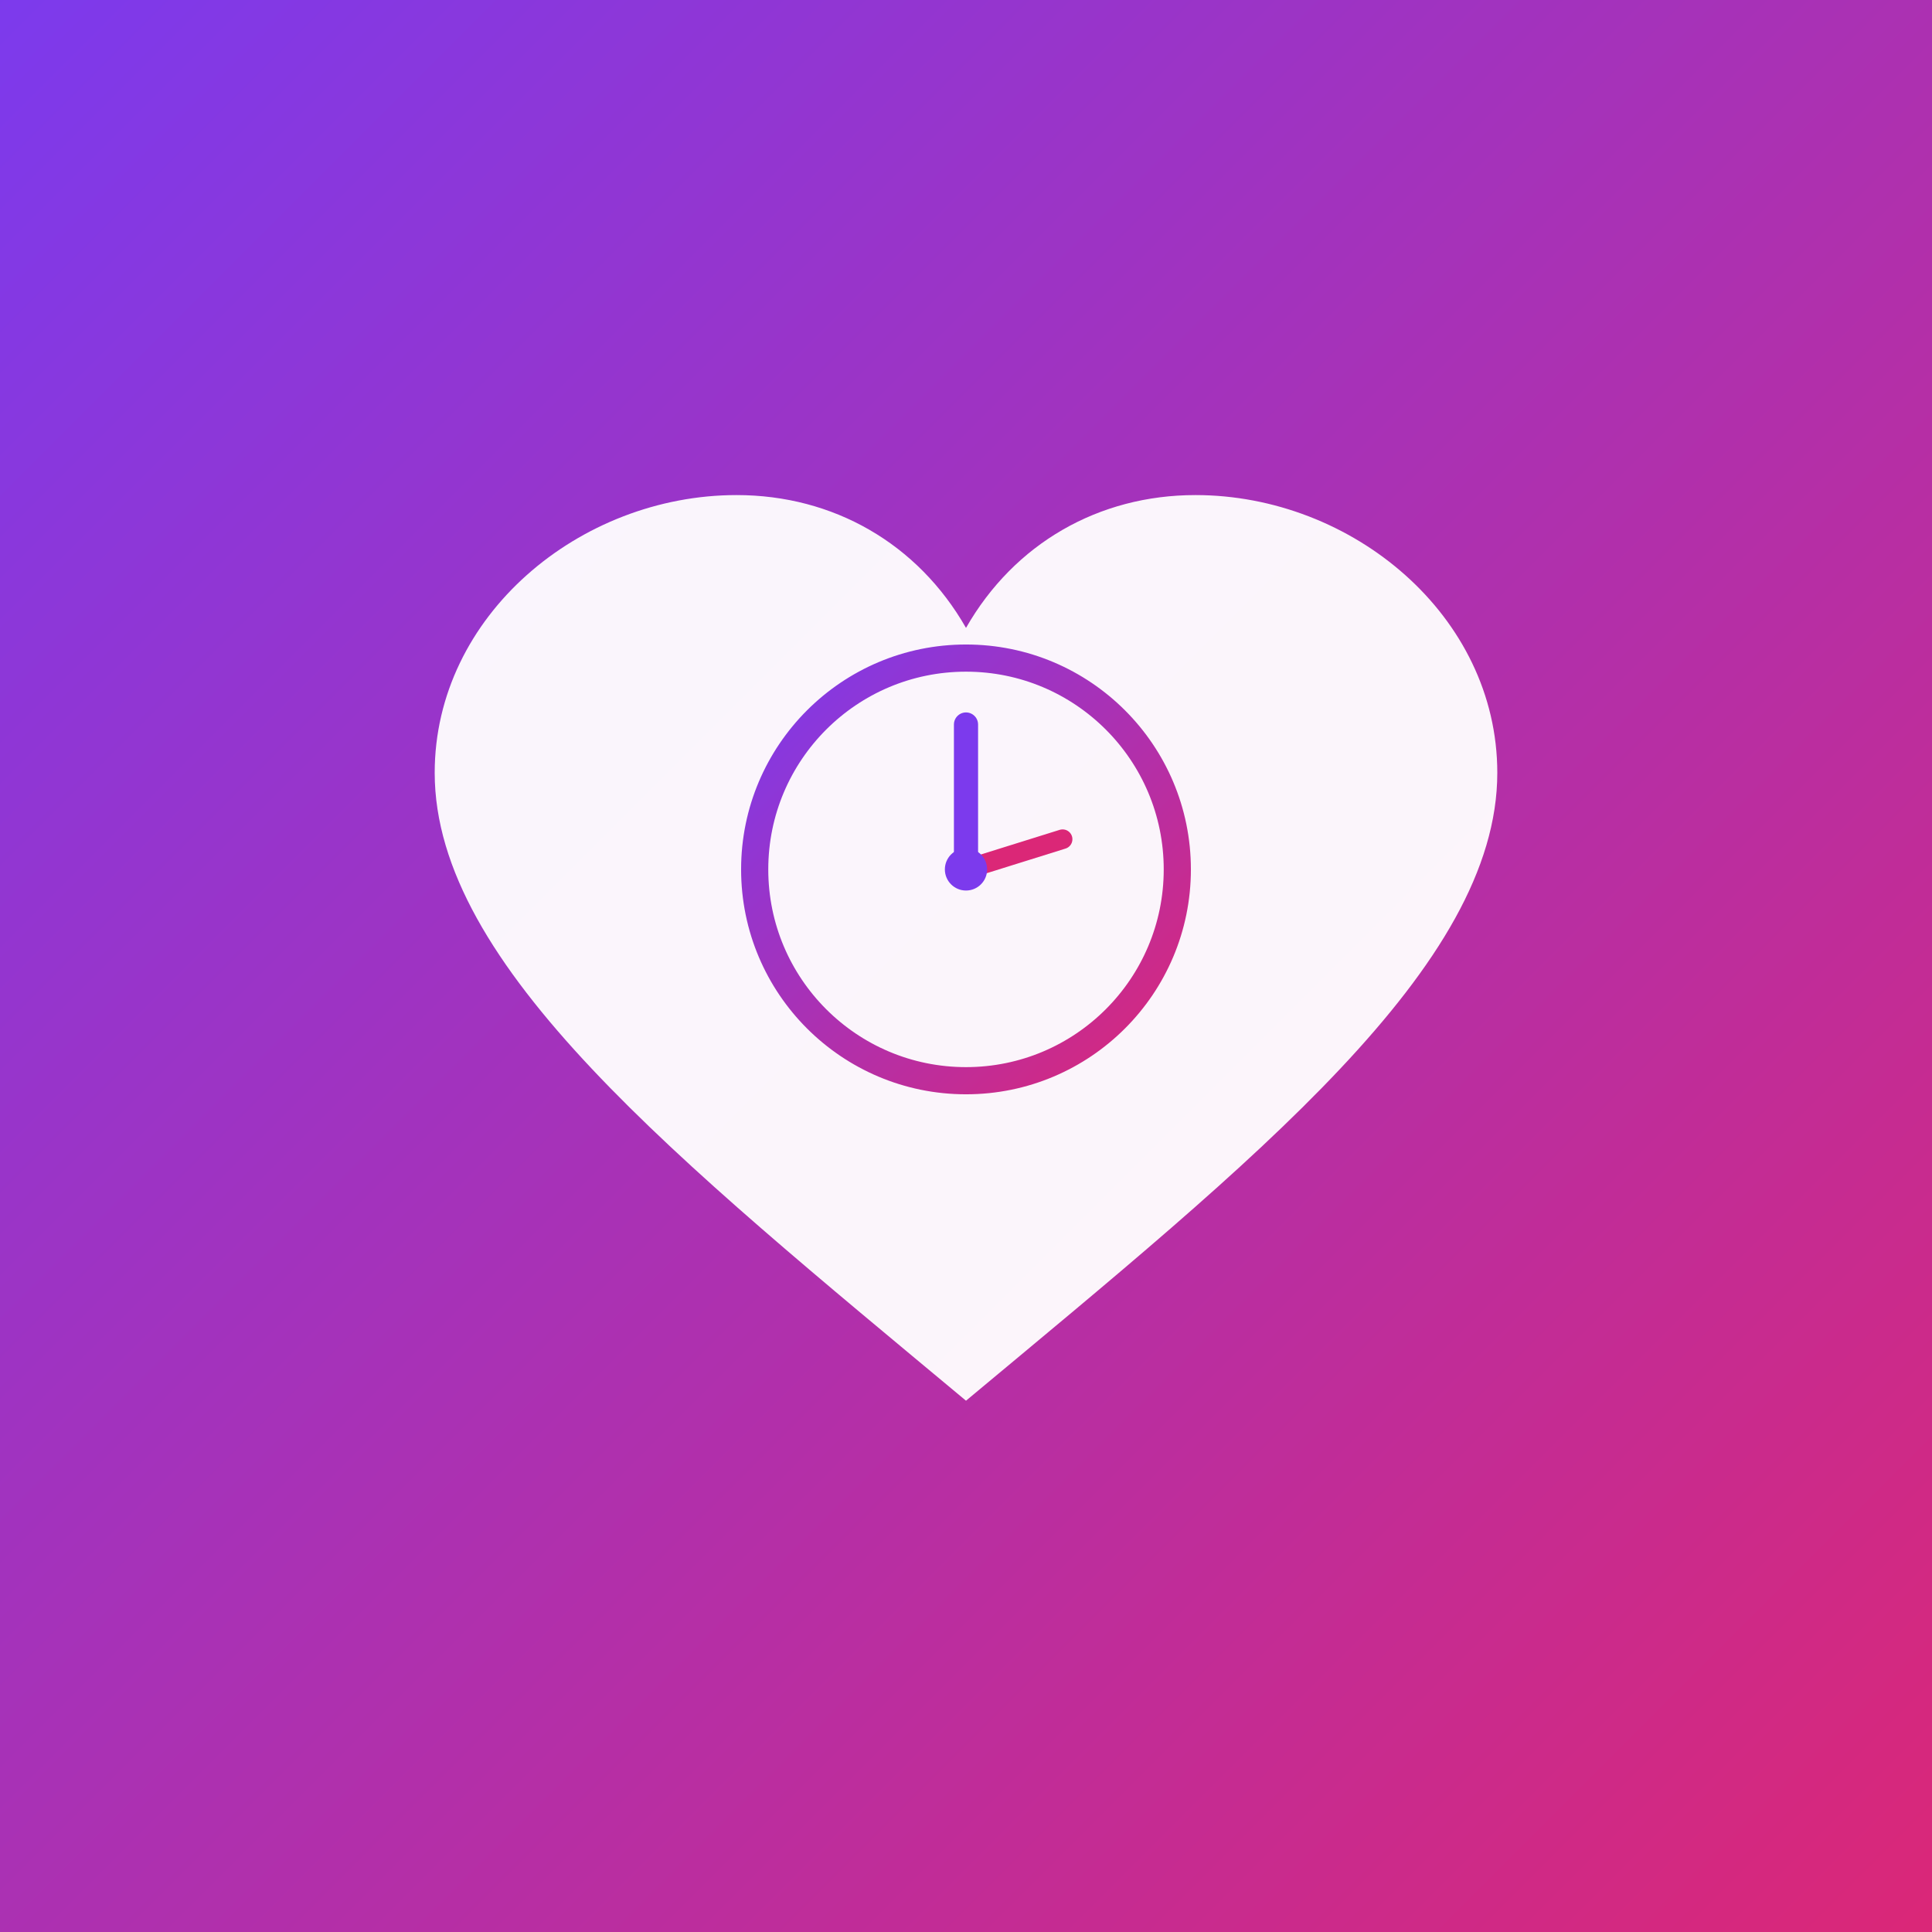
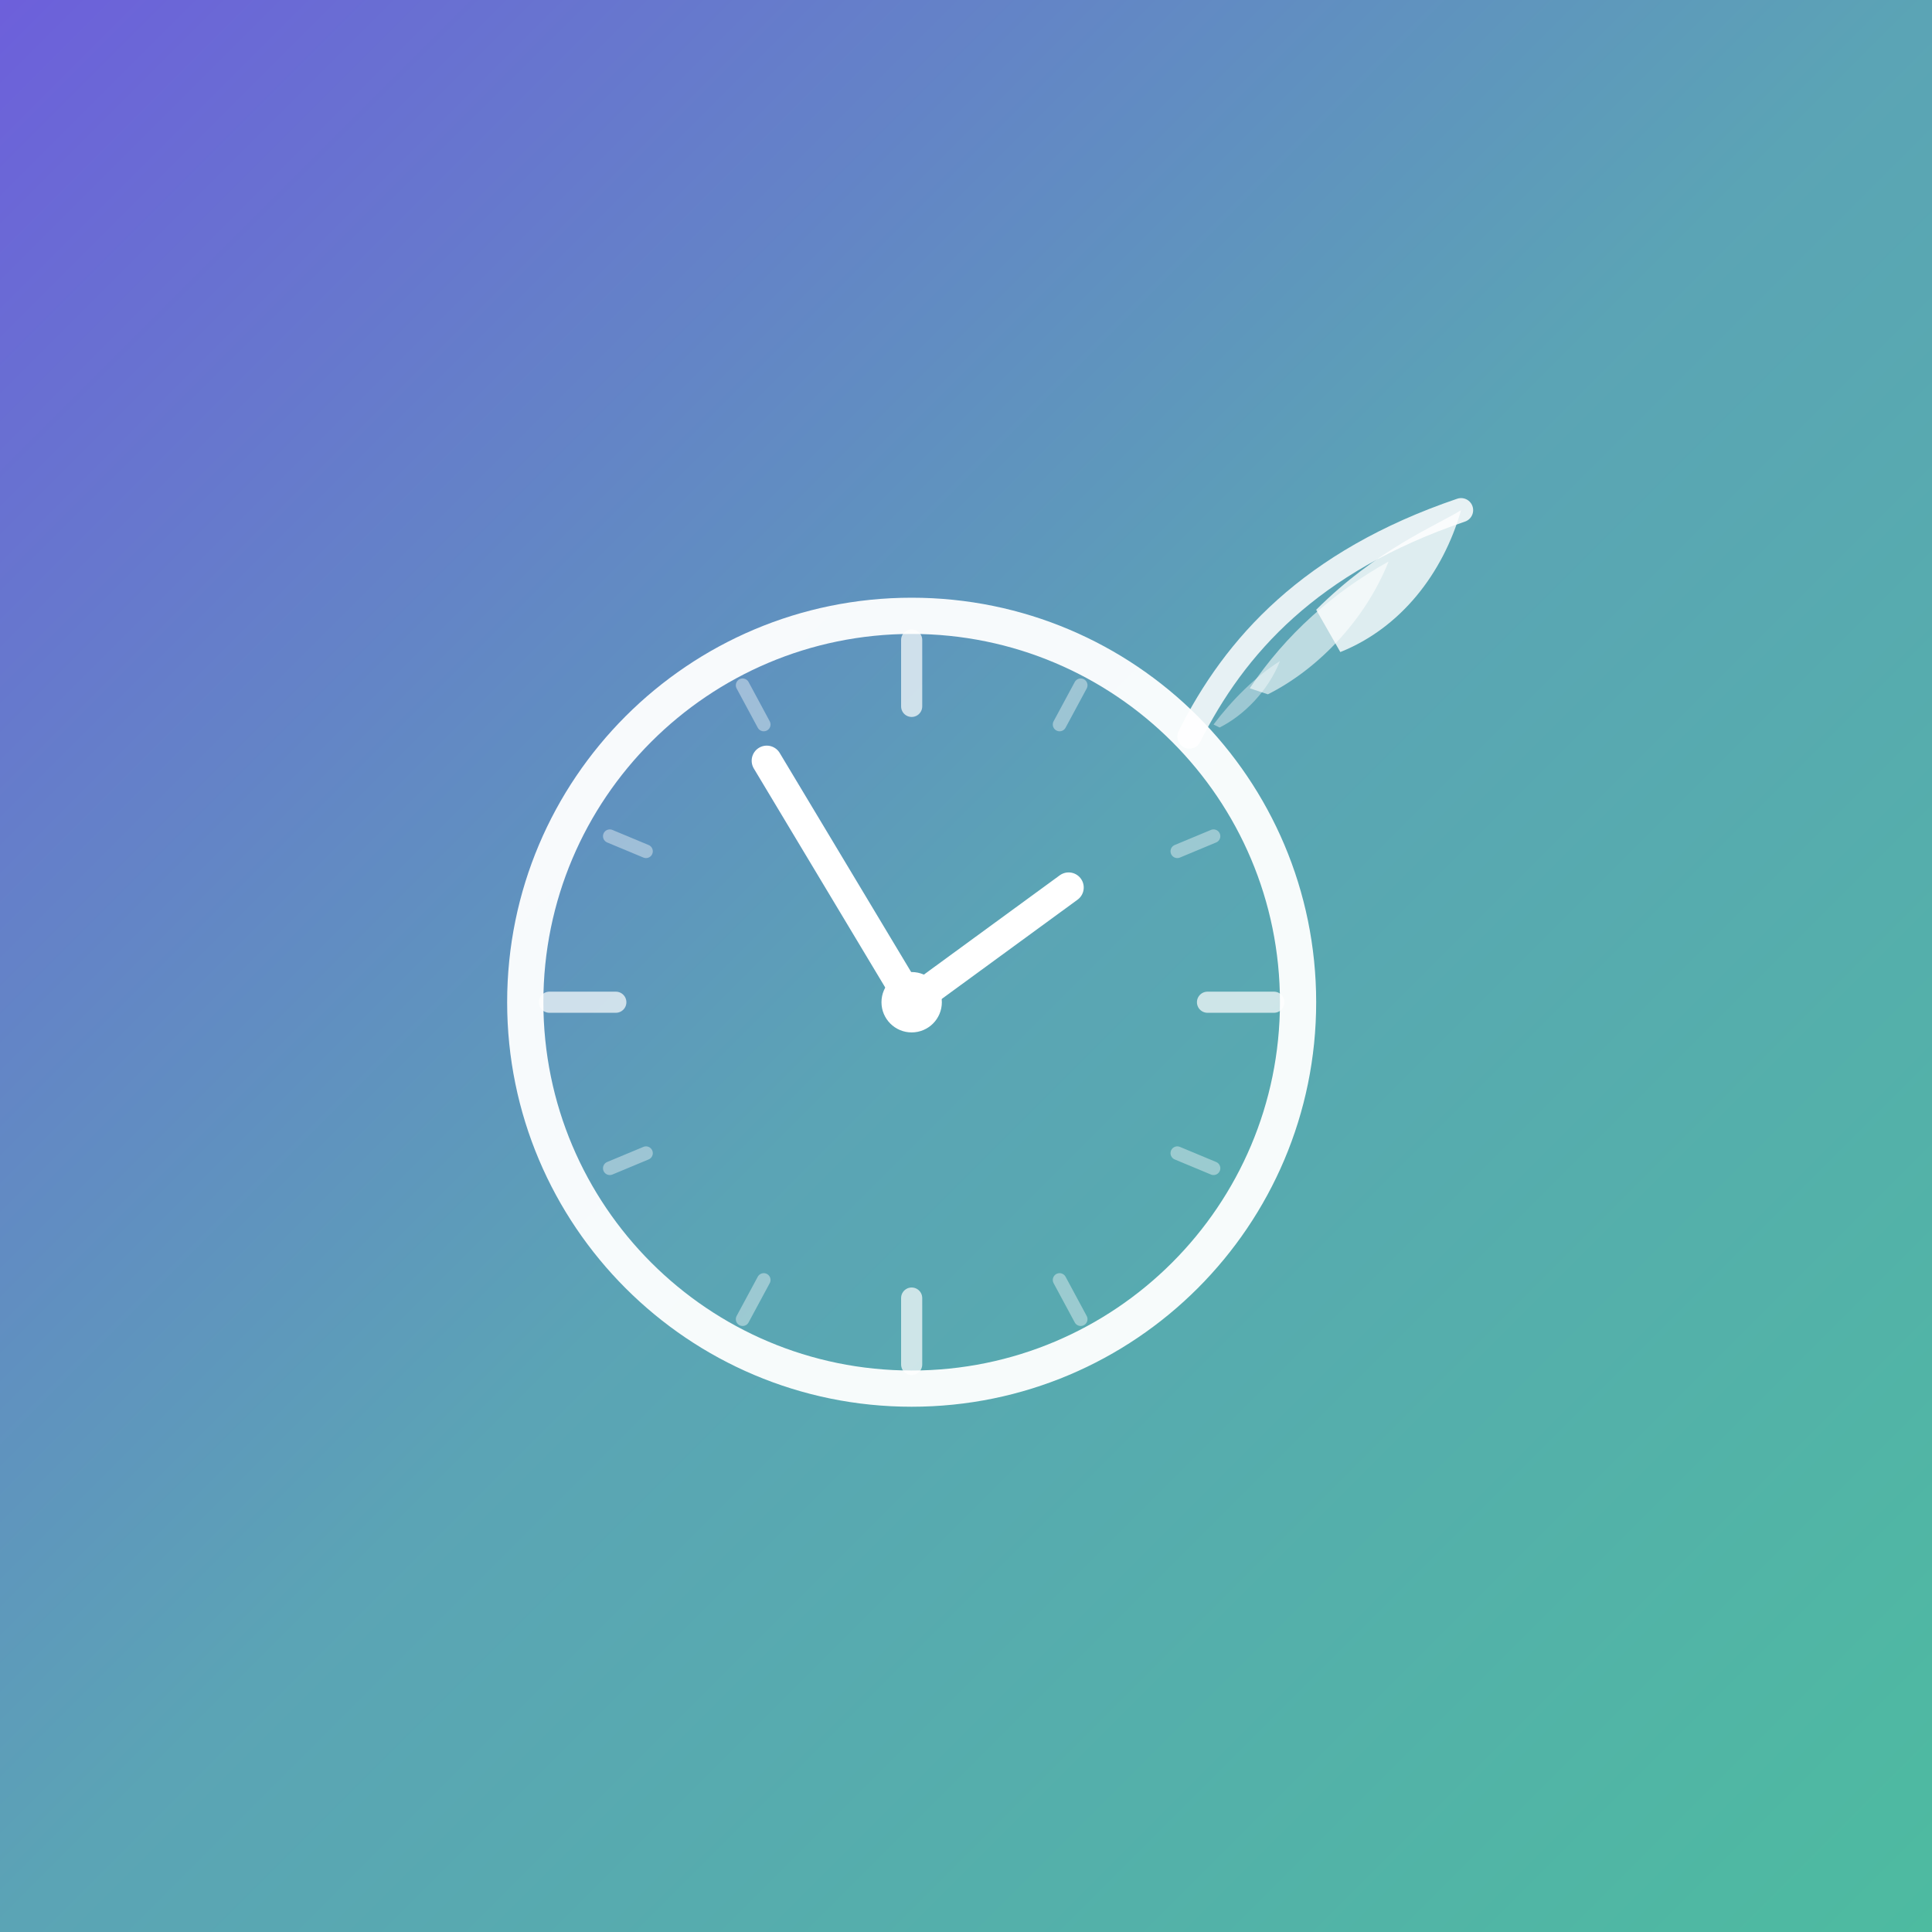
<svg xmlns="http://www.w3.org/2000/svg" width="512" height="512" viewBox="0 0 512 512">
  <defs>
    <linearGradient id="bg" x1="0%" y1="0%" x2="100%" y2="100%">
-       <stop offset="0%" stop-color="#7c3aed" />
-       <stop offset="100%" stop-color="#db2777" />
+       <stop offset="0%" stop-color="#6d5fdb" />
+       <stop offset="50%" stop-color="#5ba4b5" />
+       <stop offset="100%" stop-color="#4dbba0" />
    </linearGradient>
  </defs>
  <rect width="512" height="512" fill="url(#bg)" />
  <g transform="translate(51.2, 51.2) scale(0.8)">
-     <path d="M256 400 C160 320 80 256 80 192 C80 140 128 100 180 100 C212 100 240 116 256 144 C272 116 300 100 332 100 C384 100 432 140 432 192 C432 256 352 320 256 400Z" fill="rgba(255,255,255,0.95)" />
-     <circle cx="256" cy="224" r="70" fill="none" stroke="url(#bg)" stroke-width="9" />
-     <line x1="256" y1="224" x2="256" y2="176" stroke="#7c3aed" stroke-width="8" stroke-linecap="round" />
-     <line x1="256" y1="224" x2="288" y2="214" stroke="#db2777" stroke-width="6.5" stroke-linecap="round" />
-     <circle cx="256" cy="224" r="7" fill="#7c3aed" />
+     <circle cx="238" cy="268" r="128" fill="none" stroke="rgba(255,255,255,0.95)" stroke-width="12" />
+     <line x1="238" y1="148" x2="238" y2="170" stroke="rgba(255,255,255,0.7)" stroke-width="7" stroke-linecap="round" />
+     <line x1="238" y1="366" x2="238" y2="388" stroke="rgba(255,255,255,0.7)" stroke-width="7" stroke-linecap="round" />
+     <line x1="118" y1="268" x2="140" y2="268" stroke="rgba(255,255,255,0.7)" stroke-width="7" stroke-linecap="round" />
+     <line x1="336" y1="268" x2="358" y2="268" stroke="rgba(255,255,255,0.7)" stroke-width="7" stroke-linecap="round" />
+     <line x1="294" y1="163" x2="287" y2="176" stroke="rgba(255,255,255,0.4)" stroke-width="4.5" stroke-linecap="round" />
+     <line x1="338" y1="213" x2="326" y2="218" stroke="rgba(255,255,255,0.4)" stroke-width="4.5" stroke-linecap="round" />
+     <line x1="338" y1="323" x2="326" y2="318" stroke="rgba(255,255,255,0.4)" stroke-width="4.5" stroke-linecap="round" />
+     <line x1="294" y1="373" x2="287" y2="360" stroke="rgba(255,255,255,0.4)" stroke-width="4.5" stroke-linecap="round" />
+     <line x1="182" y1="373" x2="189" y2="360" stroke="rgba(255,255,255,0.4)" stroke-width="4.5" stroke-linecap="round" />
+     <line x1="138" y1="323" x2="150" y2="318" stroke="rgba(255,255,255,0.4)" stroke-width="4.5" stroke-linecap="round" />
+     <line x1="138" y1="213" x2="150" y2="218" stroke="rgba(255,255,255,0.4)" stroke-width="4.5" stroke-linecap="round" />
+     <line x1="182" y1="163" x2="189" y2="176" stroke="rgba(255,255,255,0.4)" stroke-width="4.5" stroke-linecap="round" />
+     <line x1="238" y1="268" x2="190" y2="188" stroke="white" stroke-width="10" stroke-linecap="round" />
+     <line x1="238" y1="268" x2="290" y2="230" stroke="white" stroke-width="10" stroke-linecap="round" />
+     <circle cx="238" cy="268" r="10" fill="white" />
+     <path d="M330 180 C345 150 370 122 420 105" fill="none" stroke="rgba(255,255,255,0.85)" stroke-width="8" stroke-linecap="round" />
+     <path d="M372 138 C392 118 412 110 420 105 C414 126 400 144 380 152Z" fill="rgba(255,255,255,0.8)" />
+     <path d="M350 164 C362 146 378 132 396 122 C388 142 372 158 356 166Z" fill="rgba(255,255,255,0.6)" />
+     <path d="M338 176 C344 168 352 160 360 155 C356 165 348 173 340 177Z" fill="rgba(255,255,255,0.4)" />
  </g>
</svg>
